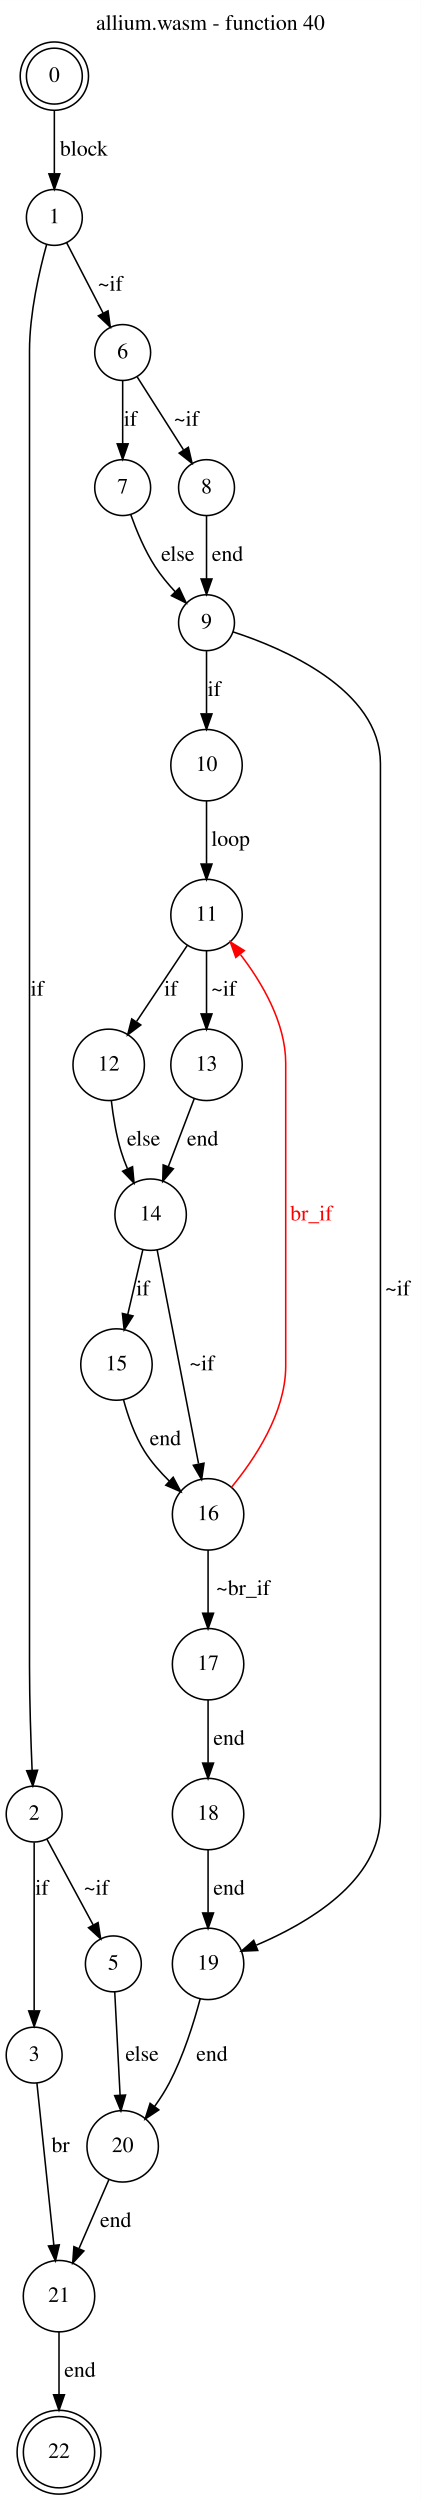
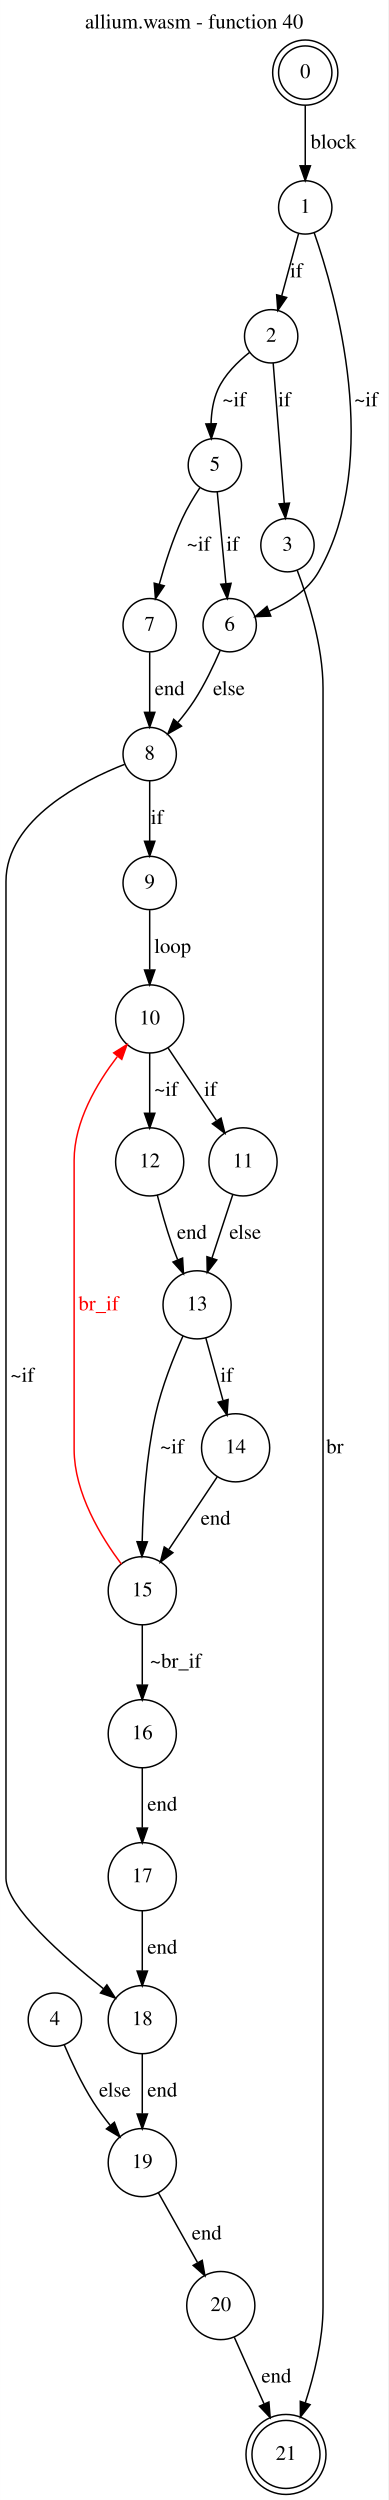
- <svg xmlns="http://www.w3.org/2000/svg" width="271pt" height="1610pt" viewBox="0.00 0.00 271.00 1609.95">
-   <g id="graph0" class="graph" transform="scale(1 1) rotate(0) translate(4 1605.95)">
-     <polygon fill="white" stroke="transparent" points="-4,4 -4,-1605.95 267,-1605.95 267,4 -4,4" />
-     <text text-anchor="middle" x="131.5" y="-1586.75" font-family="Times,serif" font-size="14.00">allium.wasm - function 40</text>
+ <svg xmlns="http://www.w3.org/2000/svg" width="262pt" height="1687pt" viewBox="0.00 0.00 262.00 1687.46">
+   <g id="graph0" class="graph" transform="scale(1 1) rotate(0) translate(4 1683.46)">
+     <polygon fill="white" stroke="transparent" points="-4,4 -4,-1683.46 258,-1683.46 258,4 -4,4" />
+     <text text-anchor="middle" x="127" y="-1664.26" font-family="Times,serif" font-size="14.00">allium.wasm - function 40</text>
    <g id="node1" class="node">
-       <ellipse fill="none" stroke="black" cx="31" cy="-1556.95" rx="18" ry="18" />
-       <ellipse fill="none" stroke="black" cx="31" cy="-1556.95" rx="22" ry="22" />
-       <text text-anchor="middle" x="31" y="-1553.25" font-family="Times,serif" font-size="14.00">0</text>
+       <ellipse fill="none" stroke="black" cx="202" cy="-1634.46" rx="18" ry="18" />
+       <ellipse fill="none" stroke="black" cx="202" cy="-1634.46" rx="22" ry="22" />
+       <text text-anchor="middle" x="202" y="-1630.76" font-family="Times,serif" font-size="14.00">0</text>
    </g>
    <g id="node3" class="node">
-       <ellipse fill="none" stroke="black" cx="31" cy="-1465.95" rx="18" ry="18" />
-       <text text-anchor="middle" x="31" y="-1462.25" font-family="Times,serif" font-size="14.00">1</text>
+       <ellipse fill="none" stroke="black" cx="202" cy="-1543.46" rx="18" ry="18" />
+       <text text-anchor="middle" x="202" y="-1539.76" font-family="Times,serif" font-size="14.00">1</text>
    </g>
    <g id="edge1" class="edge">
-       <path fill="none" stroke="black" d="M31,-1534.86C31,-1522.73 31,-1507.36 31,-1494.31" />
-       <polygon fill="black" stroke="black" points="34.5,-1494.02 31,-1484.02 27.5,-1494.02 34.5,-1494.02" />
-       <text text-anchor="middle" x="50" y="-1505.75" font-family="Times,serif" font-size="14.00">block</text>
+       <path fill="none" stroke="black" d="M202,-1612.36C202,-1600.24 202,-1584.87 202,-1571.82" />
+       <polygon fill="black" stroke="black" points="205.5,-1571.52 202,-1561.52 198.5,-1571.52 205.5,-1571.52" />
+       <text text-anchor="middle" x="221" y="-1583.26" font-family="Times,serif" font-size="14.00">block</text>
    </g>
    <g id="node2" class="node">
-       <ellipse fill="none" stroke="black" cx="34" cy="-26.75" rx="22.96" ry="22.96" />
-       <ellipse fill="none" stroke="black" cx="34" cy="-26.75" rx="27" ry="27" />
-       <text text-anchor="middle" x="34" y="-23.05" font-family="Times,serif" font-size="14.00">22</text>
+       <ellipse fill="none" stroke="black" cx="189" cy="-26.75" rx="22.96" ry="22.96" />
+       <ellipse fill="none" stroke="black" cx="189" cy="-26.75" rx="27" ry="27" />
+       <text text-anchor="middle" x="189" y="-23.05" font-family="Times,serif" font-size="14.00">21</text>
    </g>
    <g id="node4" class="node">
-       <ellipse fill="none" stroke="black" cx="18" cy="-437.73" rx="18" ry="18" />
-       <text text-anchor="middle" x="18" y="-434.03" font-family="Times,serif" font-size="14.00">2</text>
+       <ellipse fill="none" stroke="black" cx="179" cy="-1456.46" rx="18" ry="18" />
+       <text text-anchor="middle" x="179" y="-1452.76" font-family="Times,serif" font-size="14.00">2</text>
    </g>
    <g id="edge2" class="edge">
-       <path fill="none" stroke="black" d="M26.03,-1448.51C21.33,-1431.51 15,-1404.13 15,-1379.95 15,-1379.95 15,-1379.95 15,-533.23 15,-510.59 15.87,-484.91 16.67,-466.05" />
-       <polygon fill="black" stroke="black" points="20.18,-465.94 17.13,-455.8 13.19,-465.63 20.18,-465.94" />
-       <text text-anchor="middle" x="20" y="-964.76" font-family="Times,serif" font-size="14.00">if</text>
+       <path fill="none" stroke="black" d="M197.46,-1525.66C194.22,-1513.71 189.81,-1497.41 186.11,-1483.75" />
+       <polygon fill="black" stroke="black" points="189.45,-1482.66 183.46,-1473.92 182.69,-1484.49 189.45,-1482.66" />
+       <text text-anchor="middle" x="196" y="-1496.26" font-family="Times,serif" font-size="14.00">if</text>
    </g>
    <g id="node5" class="node">
-       <ellipse fill="none" stroke="black" cx="75" cy="-1378.95" rx="18" ry="18" />
-       <text text-anchor="middle" x="75" y="-1375.25" font-family="Times,serif" font-size="14.00">6</text>
+       <ellipse fill="none" stroke="black" cx="151" cy="-1261.46" rx="18" ry="18" />
+       <text text-anchor="middle" x="151" y="-1257.76" font-family="Times,serif" font-size="14.00">6</text>
    </g>
    <g id="edge3" class="edge">
-       <path fill="none" stroke="black" d="M38.87,-1449.76C45.4,-1437.14 54.8,-1418.96 62.39,-1404.32" />
-       <polygon fill="black" stroke="black" points="65.56,-1405.79 67.05,-1395.3 59.35,-1402.57 65.56,-1405.79" />
-       <text text-anchor="middle" x="67" y="-1418.75" font-family="Times,serif" font-size="14.00">~if</text>
+       <path fill="none" stroke="black" d="M208,-1526.47C222.39,-1485.25 254.56,-1373.3 211,-1297.46 203.8,-1284.91 190.17,-1276.44 177.73,-1270.98" />
+       <polygon fill="black" stroke="black" points="178.73,-1267.61 168.14,-1267.22 176.17,-1274.13 178.73,-1267.61" />
+       <text text-anchor="middle" x="243" y="-1409.26" font-family="Times,serif" font-size="14.00">~if</text>
    </g>
    <g id="node6" class="node">
-       <ellipse fill="none" stroke="black" cx="18" cy="-282.49" rx="18" ry="18" />
-       <text text-anchor="middle" x="18" y="-278.79" font-family="Times,serif" font-size="14.00">3</text>
+       <ellipse fill="none" stroke="black" cx="190" cy="-1315.46" rx="18" ry="18" />
+       <text text-anchor="middle" x="190" y="-1311.76" font-family="Times,serif" font-size="14.00">3</text>
    </g>
    <g id="edge4" class="edge">
-       <path fill="none" stroke="black" d="M18,-419.45C18,-393.12 18,-342.71 18,-311.22" />
-       <polygon fill="black" stroke="black" points="21.5,-310.94 18,-300.94 14.5,-310.94 21.5,-310.94" />
-       <text text-anchor="middle" x="23" y="-385.78" font-family="Times,serif" font-size="14.00">if</text>
+       <path fill="none" stroke="black" d="M180.35,-1438.41C182.22,-1414.76 185.63,-1371.72 187.85,-1343.61" />
+       <polygon fill="black" stroke="black" points="191.34,-1343.88 188.64,-1333.64 184.36,-1343.33 191.34,-1343.88" />
+       <text text-anchor="middle" x="188" y="-1409.26" font-family="Times,serif" font-size="14.00">if</text>
    </g>
    <g id="node7" class="node">
-       <ellipse fill="none" stroke="black" cx="69" cy="-341.24" rx="18" ry="18" />
-       <text text-anchor="middle" x="69" y="-337.54" font-family="Times,serif" font-size="14.00">5</text>
+       <ellipse fill="none" stroke="black" cx="141" cy="-1369.46" rx="18" ry="18" />
+       <text text-anchor="middle" x="141" y="-1365.76" font-family="Times,serif" font-size="14.00">5</text>
    </g>
    <g id="edge5" class="edge">
-       <path fill="none" stroke="black" d="M26.19,-421.55C34.22,-406.67 46.59,-383.76 55.97,-366.38" />
-       <polygon fill="black" stroke="black" points="59.16,-367.84 60.83,-357.38 53,-364.52 59.16,-367.84" />
-       <text text-anchor="middle" x="58" y="-385.78" font-family="Times,serif" font-size="14.00">~if</text>
+       <path fill="none" stroke="black" d="M164.41,-1445.6C156.55,-1439.39 147.55,-1430.64 143,-1420.46 139.84,-1413.37 138.64,-1405.13 138.42,-1397.42" />
+       <polygon fill="black" stroke="black" points="141.92,-1397.45 138.63,-1387.37 134.92,-1397.3 141.92,-1397.45" />
+       <text text-anchor="middle" x="154" y="-1409.26" font-family="Times,serif" font-size="14.00">~if</text>
+     </g>
+     <g id="node11" class="node">
+       <ellipse fill="none" stroke="black" cx="97" cy="-1174.46" rx="18" ry="18" />
+       <text text-anchor="middle" x="97" y="-1170.76" font-family="Times,serif" font-size="14.00">8</text>
+     </g>
+     <g id="edge10" class="edge">
+       <path fill="none" stroke="black" d="M144.65,-1244.57C140.3,-1234.45 134.05,-1221.26 127,-1210.46 123.77,-1205.51 119.92,-1200.51 116.06,-1195.9" />
+       <polygon fill="black" stroke="black" points="118.47,-1193.34 109.26,-1188.11 113.2,-1197.94 118.47,-1193.34" />
+       <text text-anchor="middle" x="150.5" y="-1214.26" font-family="Times,serif" font-size="14.00">else</text>
+     </g>
+     <g id="edge6" class="edge">
+       <path fill="none" stroke="black" d="M196.56,-1298.54C203.66,-1279.83 214,-1247.68 214,-1218.96 214,-1218.96 214,-1218.96 214,-126.24 214,-104.26 208.08,-80.34 202,-61.58" />
+       <polygon fill="black" stroke="black" points="205.27,-60.34 198.74,-52.01 198.65,-62.6 205.27,-60.34" />
+       <text text-anchor="middle" x="222" y="-702.52" font-family="Times,serif" font-size="14.00">br</text>
+     </g>
+     <g id="edge8" class="edge">
+       <path fill="none" stroke="black" d="M142.61,-1351.42C144.18,-1334.73 146.61,-1309.03 148.44,-1289.54" />
+       <polygon fill="black" stroke="black" points="151.94,-1289.73 149.4,-1279.44 144.97,-1289.07 151.94,-1289.73" />
+       <text text-anchor="middle" x="153" y="-1311.76" font-family="Times,serif" font-size="14.00">if</text>
    </g>
    <g id="node10" class="node">
-       <ellipse fill="none" stroke="black" cx="75" cy="-1291.95" rx="18" ry="18" />
-       <text text-anchor="middle" x="75" y="-1288.25" font-family="Times,serif" font-size="14.00">7</text>
-     </g>
-     <g id="edge8" class="edge">
-       <path fill="none" stroke="black" d="M75,-1360.75C75,-1349.11 75,-1333.5 75,-1320.19" />
-       <polygon fill="black" stroke="black" points="78.5,-1320.13 75,-1310.13 71.5,-1320.13 78.5,-1320.13" />
-       <text text-anchor="middle" x="80" y="-1331.75" font-family="Times,serif" font-size="14.00">if</text>
-     </g>
-     <g id="node11" class="node">
-       <ellipse fill="none" stroke="black" cx="129" cy="-1291.95" rx="18" ry="18" />
-       <text text-anchor="middle" x="129" y="-1288.25" font-family="Times,serif" font-size="14.00">8</text>
+       <ellipse fill="none" stroke="black" cx="97" cy="-1261.46" rx="18" ry="18" />
+       <text text-anchor="middle" x="97" y="-1257.76" font-family="Times,serif" font-size="14.00">7</text>
    </g>
    <g id="edge9" class="edge">
-       <path fill="none" stroke="black" d="M84.41,-1363.15C92.61,-1350.23 104.66,-1331.26 114.17,-1316.3" />
-       <polygon fill="black" stroke="black" points="117.29,-1317.91 119.7,-1307.59 111.39,-1314.15 117.29,-1317.91" />
-       <text text-anchor="middle" x="116" y="-1331.75" font-family="Times,serif" font-size="14.00">~if</text>
+       <path fill="none" stroke="black" d="M130.91,-1354.29C126.82,-1348.1 122.3,-1340.63 119,-1333.46 112.47,-1319.25 107.2,-1302.6 103.45,-1288.99" />
+       <polygon fill="black" stroke="black" points="106.82,-1288.04 100.89,-1279.26 100.05,-1289.83 106.82,-1288.04" />
+       <text text-anchor="middle" x="130" y="-1311.76" font-family="Times,serif" font-size="14.00">~if</text>
    </g>
    <g id="node8" class="node">
-       <ellipse fill="none" stroke="black" cx="34" cy="-127.24" rx="23" ry="23" />
-       <text text-anchor="middle" x="34" y="-123.54" font-family="Times,serif" font-size="14.00">21</text>
-     </g>
-     <g id="edge6" class="edge">
-       <path fill="none" stroke="black" d="M19.77,-264.5C22.4,-239.37 27.36,-191.83 30.68,-160.08" />
-       <polygon fill="black" stroke="black" points="34.17,-160.29 31.73,-149.98 27.21,-159.56 34.17,-160.29" />
-       <text text-anchor="middle" x="35" y="-220.04" font-family="Times,serif" font-size="14.00">br</text>
+       <ellipse fill="none" stroke="black" cx="33" cy="-320.24" rx="18" ry="18" />
+       <text text-anchor="middle" x="33" y="-316.54" font-family="Times,serif" font-size="14.00">4</text>
    </g>
    <g id="node9" class="node">
-       <ellipse fill="none" stroke="black" cx="75" cy="-223.74" rx="23" ry="23" />
-       <text text-anchor="middle" x="75" y="-220.04" font-family="Times,serif" font-size="14.00">20</text>
+       <ellipse fill="none" stroke="black" cx="92" cy="-223.74" rx="23" ry="23" />
+       <text text-anchor="middle" x="92" y="-220.04" font-family="Times,serif" font-size="14.00">19</text>
    </g>
    <g id="edge7" class="edge">
-       <path fill="none" stroke="black" d="M69.89,-323.19C70.79,-305.72 72.23,-278.14 73.34,-256.6" />
-       <polygon fill="black" stroke="black" points="76.84,-256.76 73.86,-246.59 69.85,-256.4 76.84,-256.76" />
-       <text text-anchor="middle" x="87.5" y="-278.79" font-family="Times,serif" font-size="14.00">else</text>
+       <path fill="none" stroke="black" d="M39.29,-303.35C44.04,-292.11 51.07,-276.9 59,-264.49 62.34,-259.26 66.28,-253.95 70.26,-248.99" />
+       <polygon fill="black" stroke="black" points="73.17,-250.97 76.89,-241.05 67.8,-246.48 73.17,-250.97" />
+       <text text-anchor="middle" x="73.5" y="-268.29" font-family="Times,serif" font-size="14.00">else</text>
+     </g>
+     <g id="node22" class="node">
+       <ellipse fill="none" stroke="black" cx="145" cy="-127.24" rx="23" ry="23" />
+       <text text-anchor="middle" x="145" y="-123.54" font-family="Times,serif" font-size="14.00">20</text>
+     </g>
+     <g id="edge27" class="edge">
+       <path fill="none" stroke="black" d="M102.73,-203.62C110.34,-190.04 120.69,-171.59 129.24,-156.35" />
+       <polygon fill="black" stroke="black" points="132.45,-157.77 134.29,-147.34 126.35,-154.35 132.45,-157.77" />
+       <text text-anchor="middle" x="135.5" y="-171.79" font-family="Times,serif" font-size="14.00">end</text>
+     </g>
+     <g id="edge11" class="edge">
+       <path fill="none" stroke="black" d="M97,-1243.25C97,-1231.62 97,-1216 97,-1202.69" />
+       <polygon fill="black" stroke="black" points="100.5,-1202.63 97,-1192.63 93.5,-1202.63 100.5,-1202.63" />
+       <text text-anchor="middle" x="110.5" y="-1214.26" font-family="Times,serif" font-size="14.00">end</text>
+     </g>
+     <g id="node12" class="node">
+       <ellipse fill="none" stroke="black" cx="97" cy="-1087.46" rx="18" ry="18" />
+       <text text-anchor="middle" x="97" y="-1083.76" font-family="Times,serif" font-size="14.00">9</text>
+     </g>
+     <g id="edge12" class="edge">
+       <path fill="none" stroke="black" d="M97,-1156.25C97,-1144.62 97,-1129 97,-1115.69" />
+       <polygon fill="black" stroke="black" points="100.5,-1115.63 97,-1105.63 93.5,-1115.63 100.5,-1115.63" />
+       <text text-anchor="middle" x="102" y="-1127.26" font-family="Times,serif" font-size="14.00">if</text>
+     </g>
+     <g id="node13" class="node">
+       <ellipse fill="none" stroke="black" cx="92" cy="-320.24" rx="23" ry="23" />
+       <text text-anchor="middle" x="92" y="-316.54" font-family="Times,serif" font-size="14.00">18</text>
+     </g>
+     <g id="edge13" class="edge">
+       <path fill="none" stroke="black" d="M80.1,-1167.56C52.31,-1156.66 0,-1130.55 0,-1088.46 0,-1088.46 0,-1088.46 0,-415.73 0,-396.75 38.61,-362.7 65.81,-341.08" />
+       <polygon fill="black" stroke="black" points="68.11,-343.72 73.82,-334.79 63.79,-338.21 68.11,-343.72" />
+       <text text-anchor="middle" x="11" y="-750.77" font-family="Times,serif" font-size="14.00">~if</text>
+     </g>
+     <g id="node14" class="node">
+       <ellipse fill="none" stroke="black" cx="97" cy="-995.71" rx="23" ry="23" />
+       <text text-anchor="middle" x="97" y="-992.01" font-family="Times,serif" font-size="14.00">10</text>
+     </g>
+     <g id="edge14" class="edge">
+       <path fill="none" stroke="black" d="M97,-1069.15C97,-1057.82 97,-1042.65 97,-1029.13" />
+       <polygon fill="black" stroke="black" points="100.5,-1028.73 97,-1018.73 93.5,-1028.73 100.5,-1028.73" />
+       <text text-anchor="middle" x="112.5" y="-1040.26" font-family="Times,serif" font-size="14.00">loop</text>
+     </g>
+     <g id="edge26" class="edge">
+       <path fill="none" stroke="black" d="M92,-297.32C92,-285.27 92,-270.11 92,-256.76" />
+       <polygon fill="black" stroke="black" points="95.5,-256.54 92,-246.54 88.5,-256.54 95.5,-256.54" />
+       <text text-anchor="middle" x="105.5" y="-268.29" font-family="Times,serif" font-size="14.00">end</text>
+     </g>
+     <g id="node15" class="node">
+       <ellipse fill="none" stroke="black" cx="160" cy="-899.21" rx="23" ry="23" />
+       <text text-anchor="middle" x="160" y="-895.51" font-family="Times,serif" font-size="14.00">11</text>
+     </g>
+     <g id="edge15" class="edge">
+       <path fill="none" stroke="black" d="M109.45,-976.04C118.74,-962.1 131.58,-942.85 141.99,-927.23" />
+       <polygon fill="black" stroke="black" points="145.16,-928.78 147.79,-918.52 139.33,-924.9 145.16,-928.78" />
+       <text text-anchor="middle" x="138" y="-943.76" font-family="Times,serif" font-size="14.00">if</text>
+     </g>
+     <g id="node16" class="node">
+       <ellipse fill="none" stroke="black" cx="97" cy="-899.21" rx="23" ry="23" />
+       <text text-anchor="middle" x="97" y="-895.51" font-family="Times,serif" font-size="14.00">12</text>
+     </g>
+     <g id="edge16" class="edge">
+       <path fill="none" stroke="black" d="M97,-972.79C97,-960.74 97,-945.58 97,-932.23" />
+       <polygon fill="black" stroke="black" points="100.5,-932.01 97,-922.01 93.5,-932.01 100.5,-932.01" />
+       <text text-anchor="middle" x="108" y="-943.76" font-family="Times,serif" font-size="14.00">~if</text>
+     </g>
+     <g id="node17" class="node">
+       <ellipse fill="none" stroke="black" cx="129" cy="-802.72" rx="23" ry="23" />
+       <text text-anchor="middle" x="129" y="-799.02" font-family="Times,serif" font-size="14.00">13</text>
+     </g>
+     <g id="edge17" class="edge">
+       <path fill="none" stroke="black" d="M153.12,-877.24C148.99,-864.64 143.65,-848.38 139.05,-834.36" />
+       <polygon fill="black" stroke="black" points="142.3,-833.04 135.86,-824.63 135.65,-835.22 142.3,-833.04" />
+       <text text-anchor="middle" x="161.5" y="-847.26" font-family="Times,serif" font-size="14.00">else</text>
+     </g>
+     <g id="edge18" class="edge">
+       <path fill="none" stroke="black" d="M102.1,-876.95C104.74,-866.72 108.2,-854.35 112,-843.46 113.17,-840.1 114.5,-836.62 115.87,-833.18" />
+       <polygon fill="black" stroke="black" points="119.2,-834.3 119.81,-823.73 112.73,-831.61 119.2,-834.3" />
+       <text text-anchor="middle" x="125.5" y="-847.26" font-family="Times,serif" font-size="14.00">end</text>
+     </g>
+     <g id="node18" class="node">
+       <ellipse fill="none" stroke="black" cx="155" cy="-706.22" rx="23" ry="23" />
+       <text text-anchor="middle" x="155" y="-702.52" font-family="Times,serif" font-size="14.00">14</text>
+     </g>
+     <g id="edge19" class="edge">
+       <path fill="none" stroke="black" d="M134.9,-780.27C138.31,-767.86 142.67,-752.03 146.46,-738.27" />
+       <polygon fill="black" stroke="black" points="149.93,-738.82 149.21,-728.25 143.19,-736.97 149.93,-738.82" />
+       <text text-anchor="middle" x="149" y="-750.77" font-family="Times,serif" font-size="14.00">if</text>
+     </g>
+     <g id="node19" class="node">
+       <ellipse fill="none" stroke="black" cx="92" cy="-609.72" rx="23" ry="23" />
+       <text text-anchor="middle" x="92" y="-606.02" font-family="Times,serif" font-size="14.00">15</text>
+     </g>
+     <g id="edge20" class="edge">
+       <path fill="none" stroke="black" d="M119.53,-781.83C113.15,-767.47 105.17,-747.45 101,-728.97 94.56,-700.4 92.5,-667.08 91.94,-643.11" />
+       <polygon fill="black" stroke="black" points="95.43,-642.74 91.78,-632.8 88.43,-642.85 95.43,-642.74" />
+       <text text-anchor="middle" x="112" y="-702.52" font-family="Times,serif" font-size="14.00">~if</text>
+     </g>
+     <g id="edge21" class="edge">
+       <path fill="none" stroke="black" d="M142.55,-686.55C133.26,-672.61 120.42,-653.36 110.01,-637.74" />
+       <polygon fill="black" stroke="black" points="112.67,-635.41 104.21,-629.03 106.84,-639.29 112.67,-635.41" />
+       <text text-anchor="middle" x="141.5" y="-654.27" font-family="Times,serif" font-size="14.00">end</text>
+     </g>
+     <g id="edge23" class="edge">
+       <path fill="none" stroke="red" d="M77.95,-627.63C64.42,-645.67 46,-675.66 46,-705.22 46,-900.21 46,-900.21 46,-900.21 46,-926.33 61.27,-952.15 75.1,-970.19" />
+       <polygon fill="red" stroke="red" points="72.7,-972.79 81.7,-978.39 78.15,-968.4 72.7,-972.79" />
+       <text text-anchor="middle" x="62.5" y="-799.02" font-family="Times,serif" font-size="14.00" fill="red">br_if</text>
+     </g>
+     <g id="node20" class="node">
+       <ellipse fill="none" stroke="black" cx="92" cy="-513.23" rx="23" ry="23" />
+       <text text-anchor="middle" x="92" y="-509.53" font-family="Times,serif" font-size="14.00">16</text>
+     </g>
+     <g id="edge22" class="edge">
+       <path fill="none" stroke="black" d="M92,-586.81C92,-574.76 92,-559.6 92,-546.25" />
+       <polygon fill="black" stroke="black" points="95.5,-546.03 92,-536.03 88.5,-546.03 95.5,-546.03" />
+       <text text-anchor="middle" x="114.5" y="-557.78" font-family="Times,serif" font-size="14.00">~br_if</text>
+     </g>
+     <g id="node21" class="node">
+       <ellipse fill="none" stroke="black" cx="92" cy="-416.73" rx="23" ry="23" />
+       <text text-anchor="middle" x="92" y="-413.03" font-family="Times,serif" font-size="14.00">17</text>
+     </g>
+     <g id="edge24" class="edge">
+       <path fill="none" stroke="black" d="M92,-490.31C92,-478.27 92,-463.1 92,-449.75" />
+       <polygon fill="black" stroke="black" points="95.5,-449.53 92,-439.53 88.5,-449.53 95.5,-449.53" />
+       <text text-anchor="middle" x="105.5" y="-461.28" font-family="Times,serif" font-size="14.00">end</text>
+     </g>
+     <g id="edge25" class="edge">
+       <path fill="none" stroke="black" d="M92,-393.82C92,-381.77 92,-366.6 92,-353.26" />
+       <polygon fill="black" stroke="black" points="95.5,-353.03 92,-343.03 88.5,-353.03 95.5,-353.03" />
+       <text text-anchor="middle" x="105.5" y="-364.78" font-family="Times,serif" font-size="14.00">end</text>
    </g>
    <g id="edge28" class="edge">
-       <path fill="none" stroke="black" d="M34,-104.38C34,-92.46 34,-77.4 34,-63.79" />
-       <polygon fill="black" stroke="black" points="37.5,-63.74 34,-53.74 30.5,-63.74 37.5,-63.74" />
-       <text text-anchor="middle" x="47.5" y="-75.3" font-family="Times,serif" font-size="14.00">end</text>
-     </g>
-     <g id="edge27" class="edge">
-       <path fill="none" stroke="black" d="M66.3,-202.7C60.69,-189.76 53.28,-172.69 46.98,-158.15" />
-       <polygon fill="black" stroke="black" points="50.02,-156.36 42.82,-148.58 43.59,-159.15 50.02,-156.36" />
-       <text text-anchor="middle" x="70.5" y="-171.79" font-family="Times,serif" font-size="14.00">end</text>
-     </g>
-     <g id="node12" class="node">
-       <ellipse fill="none" stroke="black" cx="129" cy="-1204.95" rx="18" ry="18" />
-       <text text-anchor="middle" x="129" y="-1201.25" font-family="Times,serif" font-size="14.00">9</text>
-     </g>
-     <g id="edge10" class="edge">
-       <path fill="none" stroke="black" d="M80.24,-1274.46C83.85,-1264.34 89.22,-1251.37 96,-1240.95 99.65,-1235.35 104.24,-1229.82 108.83,-1224.88" />
-       <polygon fill="black" stroke="black" points="111.41,-1227.25 115.91,-1217.66 106.41,-1222.35 111.41,-1227.25" />
-       <text text-anchor="middle" x="110.5" y="-1244.75" font-family="Times,serif" font-size="14.00">else</text>
-     </g>
-     <g id="edge11" class="edge">
-       <path fill="none" stroke="black" d="M129,-1273.75C129,-1262.11 129,-1246.5 129,-1233.19" />
-       <polygon fill="black" stroke="black" points="132.5,-1233.13 129,-1223.13 125.5,-1233.13 132.5,-1233.13" />
-       <text text-anchor="middle" x="142.5" y="-1244.75" font-family="Times,serif" font-size="14.00">end</text>
-     </g>
-     <g id="node13" class="node">
-       <ellipse fill="none" stroke="black" cx="129" cy="-1113.2" rx="23" ry="23" />
-       <text text-anchor="middle" x="129" y="-1109.5" font-family="Times,serif" font-size="14.00">10</text>
-     </g>
-     <g id="edge12" class="edge">
-       <path fill="none" stroke="black" d="M129,-1186.65C129,-1175.31 129,-1160.15 129,-1146.62" />
-       <polygon fill="black" stroke="black" points="132.5,-1146.23 129,-1136.23 125.5,-1146.23 132.5,-1146.23" />
-       <text text-anchor="middle" x="134" y="-1157.75" font-family="Times,serif" font-size="14.00">if</text>
-     </g>
-     <g id="node14" class="node">
-       <ellipse fill="none" stroke="black" cx="130" cy="-341.24" rx="23" ry="23" />
-       <text text-anchor="middle" x="130" y="-337.54" font-family="Times,serif" font-size="14.00">19</text>
-     </g>
-     <g id="edge13" class="edge">
-       <path fill="none" stroke="black" d="M146.01,-1199.06C177.34,-1188.88 241,-1162.29 241,-1114.2 241,-1114.2 241,-1114.2 241,-436.73 241,-394.53 193.91,-367.21 161.07,-353.3" />
-       <polygon fill="black" stroke="black" points="161.99,-349.89 151.4,-349.41 159.37,-356.39 161.99,-349.89" />
-       <text text-anchor="middle" x="252" y="-771.77" font-family="Times,serif" font-size="14.00">~if</text>
-     </g>
-     <g id="node15" class="node">
-       <ellipse fill="none" stroke="black" cx="129" cy="-1016.71" rx="23" ry="23" />
-       <text text-anchor="middle" x="129" y="-1013.01" font-family="Times,serif" font-size="14.00">11</text>
-     </g>
-     <g id="edge14" class="edge">
-       <path fill="none" stroke="black" d="M129,-1090.29C129,-1078.24 129,-1063.08 129,-1049.73" />
-       <polygon fill="black" stroke="black" points="132.5,-1049.51 129,-1039.51 125.5,-1049.51 132.5,-1049.51" />
-       <text text-anchor="middle" x="144.5" y="-1061.26" font-family="Times,serif" font-size="14.00">loop</text>
-     </g>
-     <g id="edge26" class="edge">
-       <path fill="none" stroke="black" d="M124.97,-318.91C120.82,-303.31 114.13,-281.91 105,-264.49 102.34,-259.41 99.05,-254.3 95.63,-249.52" />
-       <polygon fill="black" stroke="black" points="98.27,-247.2 89.45,-241.33 92.68,-251.42 98.27,-247.2" />
-       <text text-anchor="middle" x="132.5" y="-278.79" font-family="Times,serif" font-size="14.00">end</text>
-     </g>
-     <g id="node16" class="node">
-       <ellipse fill="none" stroke="black" cx="66" cy="-920.21" rx="23" ry="23" />
-       <text text-anchor="middle" x="66" y="-916.51" font-family="Times,serif" font-size="14.00">12</text>
-     </g>
-     <g id="edge15" class="edge">
-       <path fill="none" stroke="black" d="M116.55,-997.04C107.26,-983.1 94.42,-963.85 84.01,-948.23" />
-       <polygon fill="black" stroke="black" points="86.67,-945.9 78.21,-939.52 80.84,-949.78 86.67,-945.9" />
-       <text text-anchor="middle" x="106" y="-964.76" font-family="Times,serif" font-size="14.00">if</text>
-     </g>
-     <g id="node17" class="node">
-       <ellipse fill="none" stroke="black" cx="129" cy="-920.21" rx="23" ry="23" />
-       <text text-anchor="middle" x="129" y="-916.51" font-family="Times,serif" font-size="14.00">13</text>
-     </g>
-     <g id="edge16" class="edge">
-       <path fill="none" stroke="black" d="M129,-993.79C129,-981.74 129,-966.58 129,-953.23" />
-       <polygon fill="black" stroke="black" points="132.5,-953.01 129,-943.01 125.5,-953.01 132.5,-953.01" />
-       <text text-anchor="middle" x="140" y="-964.76" font-family="Times,serif" font-size="14.00">~if</text>
-     </g>
-     <g id="node18" class="node">
-       <ellipse fill="none" stroke="black" cx="93" cy="-823.72" rx="23" ry="23" />
-       <text text-anchor="middle" x="93" y="-820.02" font-family="Times,serif" font-size="14.00">14</text>
-     </g>
-     <g id="edge17" class="edge">
-       <path fill="none" stroke="black" d="M67.68,-897.3C68.84,-887.15 70.78,-875.03 74,-864.46 75.11,-860.81 76.51,-857.07 78.05,-853.41" />
-       <polygon fill="black" stroke="black" points="81.35,-854.61 82.32,-844.06 74.98,-851.7 81.35,-854.61" />
-       <text text-anchor="middle" x="88.5" y="-868.26" font-family="Times,serif" font-size="14.00">else</text>
-     </g>
-     <g id="edge18" class="edge">
-       <path fill="none" stroke="black" d="M121.19,-898.71C116.28,-885.83 109.87,-869 104.4,-854.64" />
-       <polygon fill="black" stroke="black" points="107.63,-853.28 100.8,-845.18 101.09,-855.77 107.63,-853.28" />
-       <text text-anchor="middle" x="126.5" y="-868.26" font-family="Times,serif" font-size="14.00">end</text>
-     </g>
-     <g id="node19" class="node">
-       <ellipse fill="none" stroke="black" cx="71" cy="-727.22" rx="23" ry="23" />
-       <text text-anchor="middle" x="71" y="-723.52" font-family="Times,serif" font-size="14.00">15</text>
-     </g>
-     <g id="edge19" class="edge">
-       <path fill="none" stroke="black" d="M88.01,-801.27C85.14,-788.95 81.48,-773.25 78.3,-759.56" />
-       <polygon fill="black" stroke="black" points="81.65,-758.52 75.97,-749.58 74.83,-760.11 81.65,-758.52" />
-       <text text-anchor="middle" x="88" y="-771.77" font-family="Times,serif" font-size="14.00">if</text>
-     </g>
-     <g id="node20" class="node">
-       <ellipse fill="none" stroke="black" cx="130" cy="-630.72" rx="23" ry="23" />
-       <text text-anchor="middle" x="130" y="-627.02" font-family="Times,serif" font-size="14.00">16</text>
-     </g>
-     <g id="edge20" class="edge">
-       <path fill="none" stroke="black" d="M97.17,-801.18C103.69,-767.56 116.3,-702.43 123.86,-663.44" />
-       <polygon fill="black" stroke="black" points="127.38,-663.67 125.84,-653.18 120.5,-662.33 127.38,-663.67" />
-       <text text-anchor="middle" x="126" y="-723.52" font-family="Times,serif" font-size="14.00">~if</text>
-     </g>
-     <g id="edge21" class="edge">
-       <path fill="none" stroke="black" d="M75.45,-704.9C78.28,-694.31 82.63,-681.65 89,-671.47 93.36,-664.5 99.21,-657.87 105.11,-652.1" />
-       <polygon fill="black" stroke="black" points="107.53,-654.63 112.51,-645.28 102.79,-649.48 107.53,-654.63" />
-       <text text-anchor="middle" x="102.5" y="-675.27" font-family="Times,serif" font-size="14.00">end</text>
-     </g>
-     <g id="edge23" class="edge">
-       <path fill="none" stroke="red" d="M145,-648.1C159.73,-665.93 180,-695.97 180,-726.22 180,-921.21 180,-921.21 180,-921.21 180,-947.33 164.73,-973.15 150.9,-991.19" />
-       <polygon fill="red" stroke="red" points="147.85,-989.4 144.3,-999.39 153.3,-993.79 147.85,-989.4" />
-       <text text-anchor="middle" x="196.5" y="-820.02" font-family="Times,serif" font-size="14.00" fill="red">br_if</text>
-     </g>
-     <g id="node21" class="node">
-       <ellipse fill="none" stroke="black" cx="130" cy="-534.23" rx="23" ry="23" />
-       <text text-anchor="middle" x="130" y="-530.53" font-family="Times,serif" font-size="14.00">17</text>
-     </g>
-     <g id="edge22" class="edge">
-       <path fill="none" stroke="black" d="M130,-607.81C130,-595.76 130,-580.6 130,-567.25" />
-       <polygon fill="black" stroke="black" points="133.5,-567.03 130,-557.03 126.5,-567.03 133.5,-567.03" />
-       <text text-anchor="middle" x="152.5" y="-578.78" font-family="Times,serif" font-size="14.00">~br_if</text>
-     </g>
-     <g id="node22" class="node">
-       <ellipse fill="none" stroke="black" cx="130" cy="-437.73" rx="23" ry="23" />
-       <text text-anchor="middle" x="130" y="-434.03" font-family="Times,serif" font-size="14.00">18</text>
-     </g>
-     <g id="edge24" class="edge">
-       <path fill="none" stroke="black" d="M130,-511.31C130,-499.27 130,-484.1 130,-470.75" />
-       <polygon fill="black" stroke="black" points="133.5,-470.53 130,-460.53 126.5,-470.53 133.5,-470.53" />
-       <text text-anchor="middle" x="143.5" y="-482.28" font-family="Times,serif" font-size="14.00">end</text>
-     </g>
-     <g id="edge25" class="edge">
-       <path fill="none" stroke="black" d="M130,-414.82C130,-402.77 130,-387.6 130,-374.26" />
-       <polygon fill="black" stroke="black" points="133.5,-374.03 130,-364.03 126.5,-374.03 133.5,-374.03" />
-       <text text-anchor="middle" x="143.5" y="-385.78" font-family="Times,serif" font-size="14.00">end</text>
+       <path fill="none" stroke="black" d="M154.12,-105.84C159.9,-92.89 167.51,-75.85 174.15,-60.99" />
+       <polygon fill="black" stroke="black" points="177.46,-62.16 178.35,-51.6 171.07,-59.3 177.46,-62.16" />
+       <text text-anchor="middle" x="182.5" y="-75.3" font-family="Times,serif" font-size="14.00">end</text>
    </g>
  </g>
</svg>
